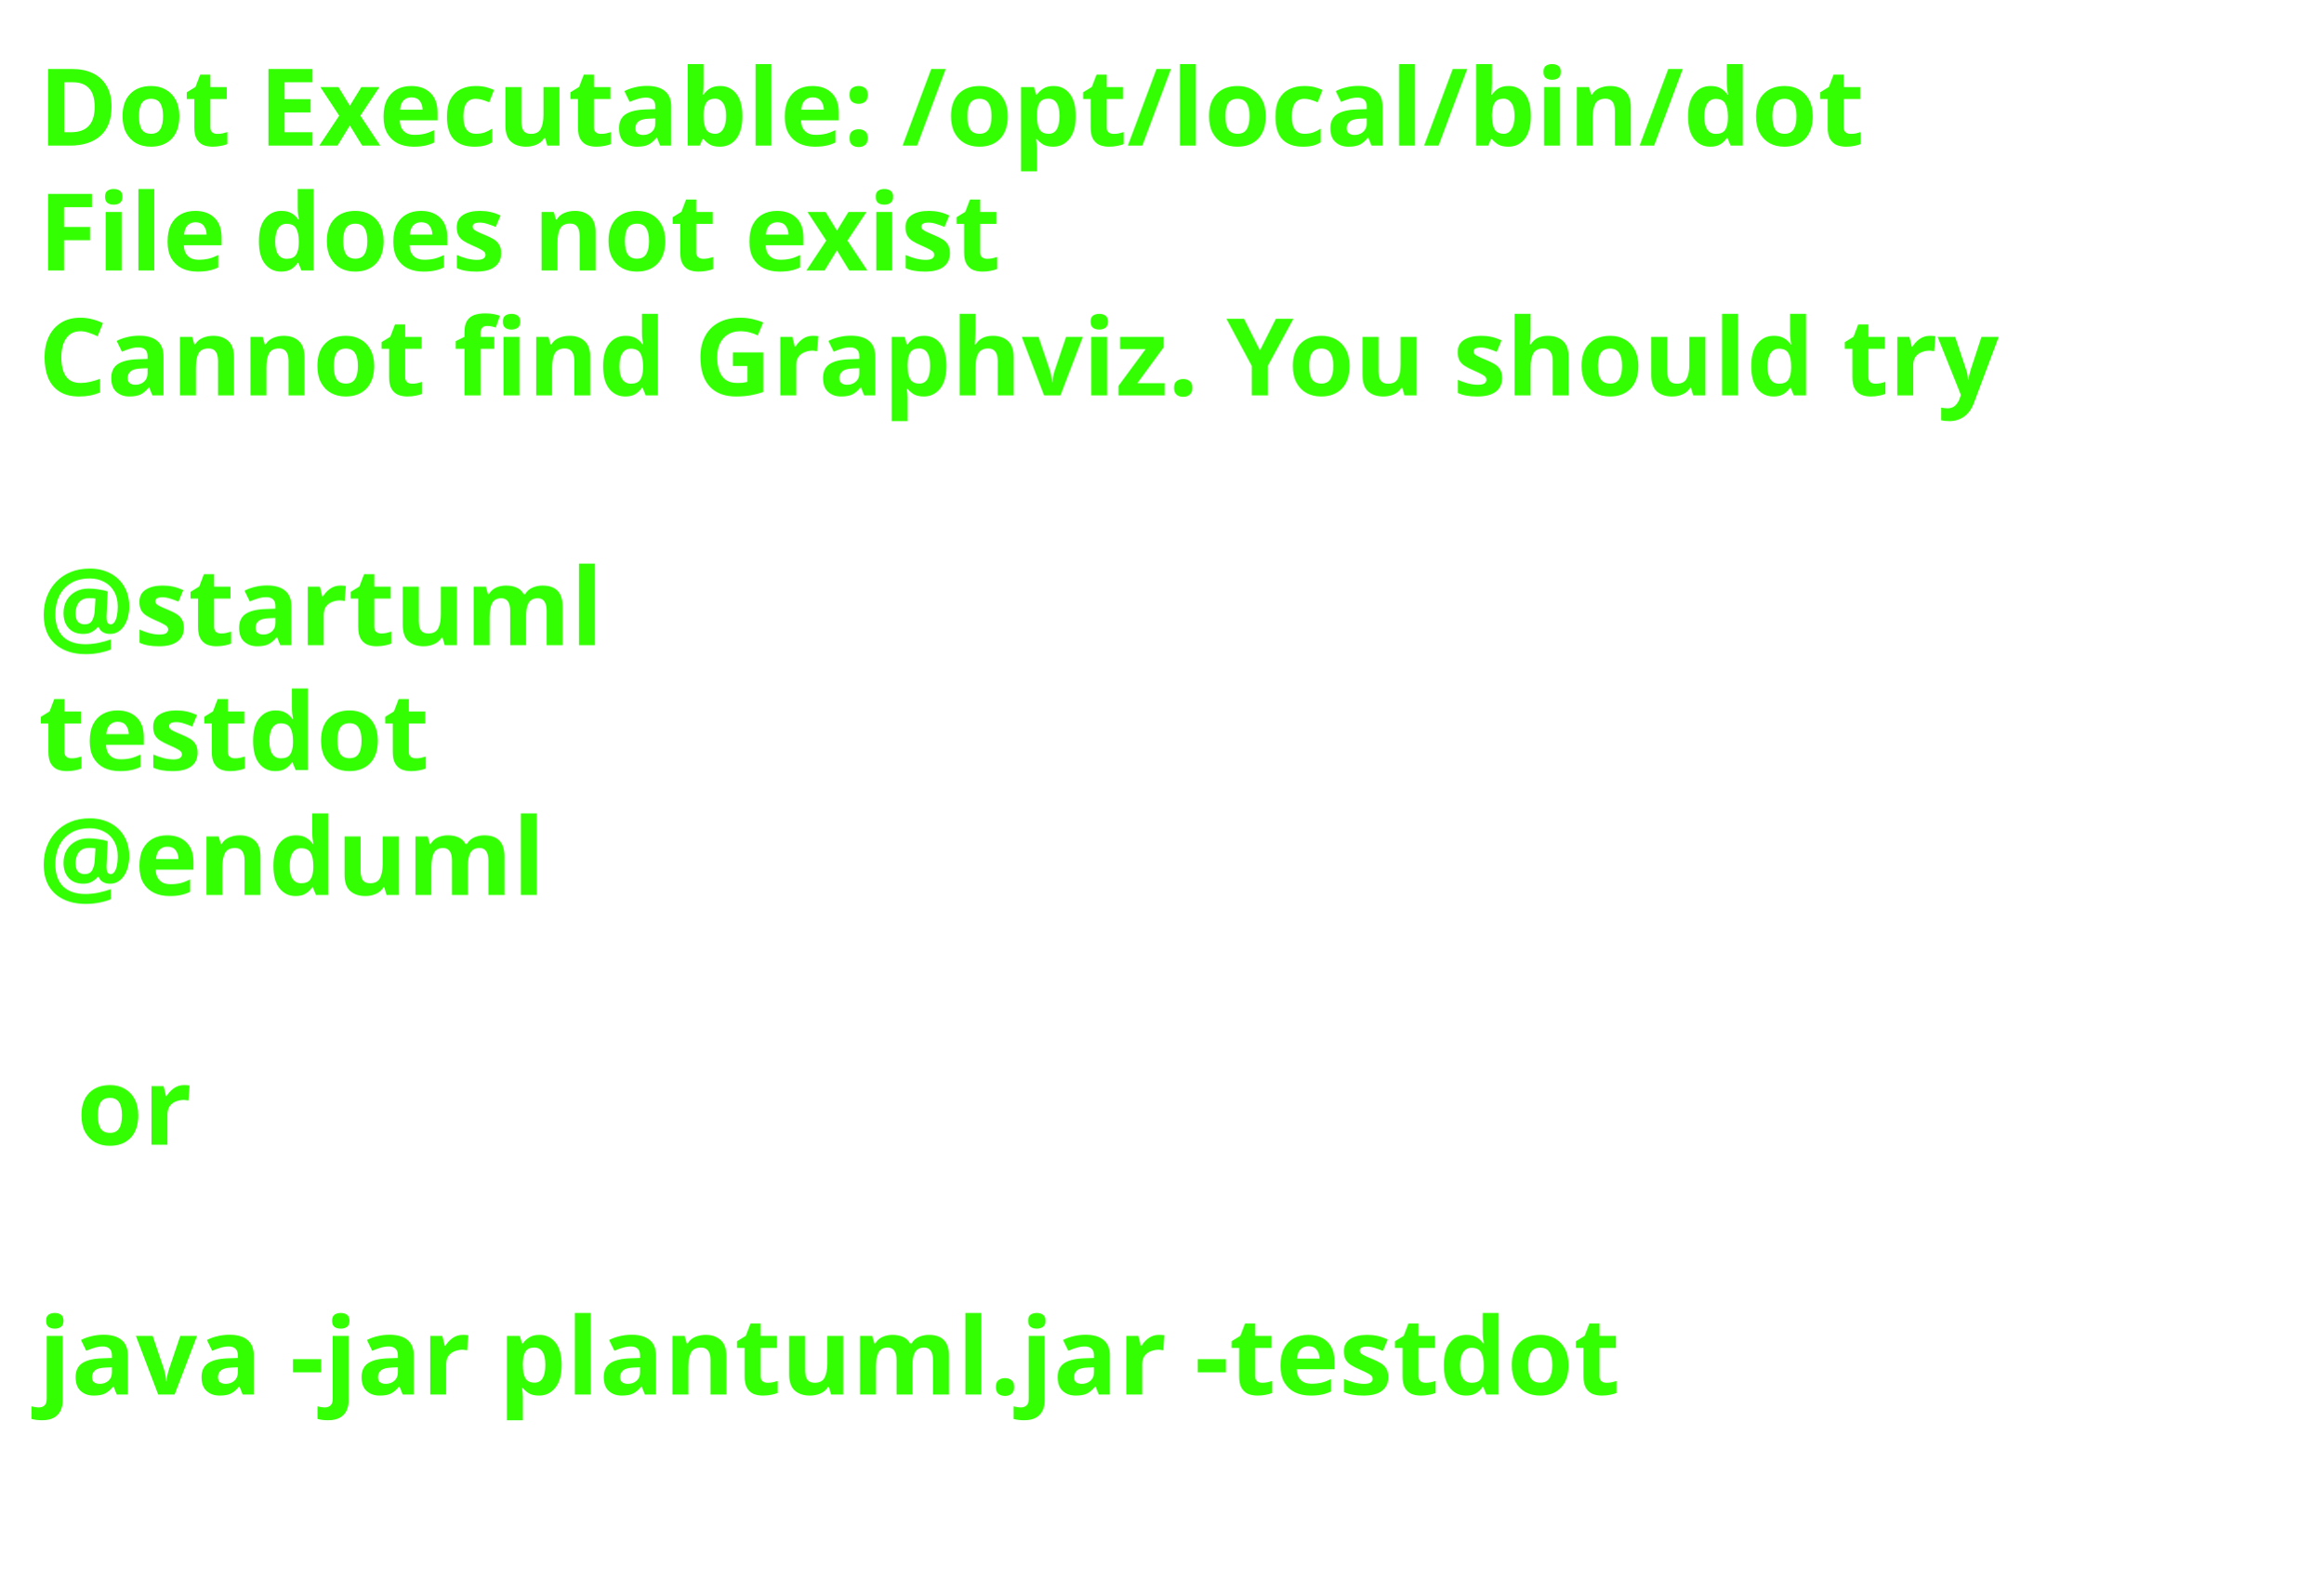
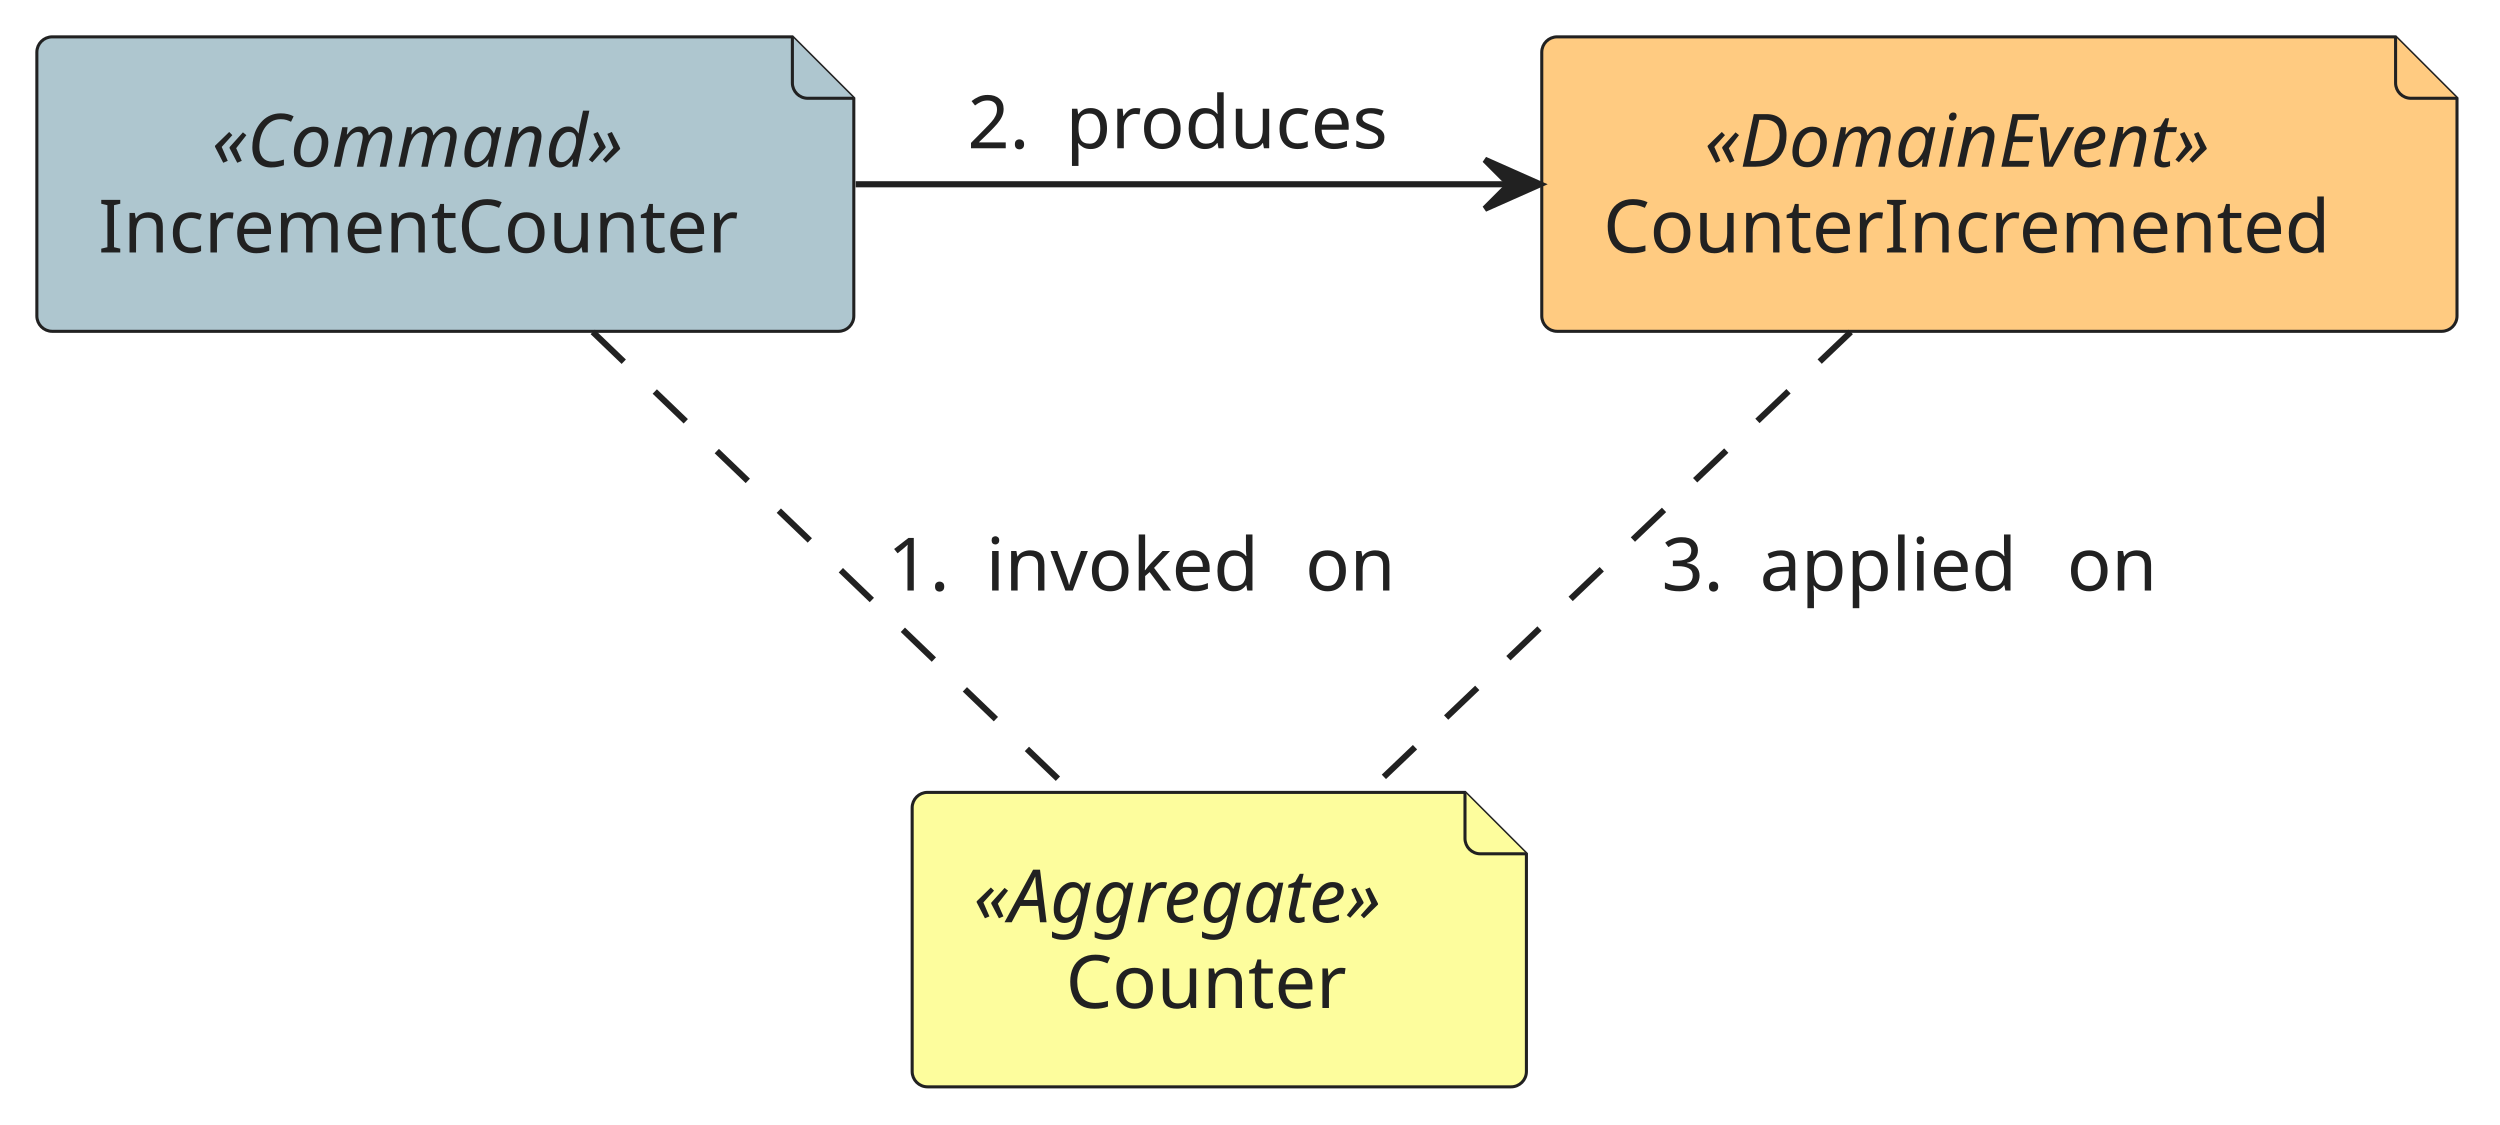
- <svg xmlns="http://www.w3.org/2000/svg" contentStyleType="text/css" height="206px" preserveAspectRatio="none" style="width:303px;height:206px;background:#FFFFFF;" version="1.1" viewBox="0 0 303 206" width="303px" zoomAndPan="magnify">
+ <svg xmlns="http://www.w3.org/2000/svg" contentStyleType="text/css" height="183px" preserveAspectRatio="none" style="width:407px;height:183px;background:#FFFFFF;" version="1.1" viewBox="0 0 407 183" width="407px" zoomAndPan="magnify">
  <defs />
  <g>
-     <text fill="#33FF02" font-family="sans-serif" font-size="14" font-weight="bold" lengthAdjust="spacing" textLength="261" x="5" y="19">Dot Executable: /opt/local/bin/dot</text>
-     <text fill="#33FF02" font-family="sans-serif" font-size="14" font-weight="bold" lengthAdjust="spacing" textLength="145" x="5" y="35.297">File does not exist</text>
-     <text fill="#33FF02" font-family="sans-serif" font-size="14" font-weight="bold" lengthAdjust="spacing" textLength="291" x="5" y="51.594">Cannot find Graphviz. You should try</text>
-     <text fill="#33FF02" font-family="sans-serif" font-size="14" font-weight="bold" lengthAdjust="spacing" textLength="5" x="5" y="67.891"> </text>
-     <text fill="#33FF02" font-family="sans-serif" font-size="14" font-weight="bold" lengthAdjust="spacing" textLength="79" x="5" y="84.188">@startuml</text>
-     <text fill="#33FF02" font-family="sans-serif" font-size="14" font-weight="bold" lengthAdjust="spacing" textLength="57" x="5" y="100.484">testdot</text>
-     <text fill="#33FF02" font-family="sans-serif" font-size="14" font-weight="bold" lengthAdjust="spacing" textLength="72" x="5" y="116.781">@enduml</text>
-     <text fill="#33FF02" font-family="sans-serif" font-size="14" font-weight="bold" lengthAdjust="spacing" textLength="5" x="5" y="133.078"> </text>
-     <text fill="#33FF02" font-family="sans-serif" font-size="14" font-weight="bold" lengthAdjust="spacing" textLength="17" x="10" y="149.375">or</text>
-     <text fill="#33FF02" font-family="sans-serif" font-size="14" font-weight="bold" lengthAdjust="spacing" textLength="5" x="5" y="165.672"> </text>
-     <text fill="#33FF02" font-family="sans-serif" font-size="14" font-weight="bold" lengthAdjust="spacing" textLength="227" x="5" y="181.969">java -jar plantuml.jar -testdot</text>
-     <text fill="#33FF02" font-family="sans-serif" font-size="14" font-weight="bold" lengthAdjust="spacing" textLength="5" x="5" y="198.266"> </text>
+     <g id="elem_Counter">
+       <path d="M148.5,131.5 L148.5,174.438 A2.5,2.5 0 0 0 151,176.938 L246,176.938 A2.5,2.5 0 0 0 248.5,174.438 L248.5,139 L238.5,129 L151,129 A2.5,2.5 0 0 0 148.5,131.5 " fill="#FDFD9D" style="stroke:#212121;stroke-width:0.5;" />
+       <path d="M238.5,129 L238.5,136.5 A2.5,2.5 0 0 0 241,139 L248.5,139 " fill="#FDFD9D" style="stroke:#212121;stroke-width:0.5;" />
+       <text fill="#212121" font-family="sans-serif" font-size="12" font-style="italic" lengthAdjust="spacing" textLength="80" x="158.5" y="150.139">«Aggregate»</text>
+       <text fill="#212121" font-family="sans-serif" font-size="12" lengthAdjust="spacing" textLength="50" x="173.5" y="164.107">Counter</text>
+     </g>
+     <g id="elem_IncrementCounter">
+       <path d="M6,8.5 L6,51.438 A2.5,2.5 0 0 0 8.5,53.938 L136.5,53.938 A2.5,2.5 0 0 0 139,51.438 L139,16 L129,6 L8.5,6 A2.5,2.5 0 0 0 6,8.5 " fill="#AEC6CF" style="stroke:#212121;stroke-width:0.5;" />
+       <path d="M129,6 L129,13.5 A2.5,2.5 0 0 0 131.5,16 L139,16 " fill="#AEC6CF" style="stroke:#212121;stroke-width:0.5;" />
+       <text fill="#212121" font-family="sans-serif" font-size="12" font-style="italic" lengthAdjust="spacing" textLength="76" x="34.5" y="27.139">«Command»</text>
+       <text fill="#212121" font-family="sans-serif" font-size="12" lengthAdjust="spacing" textLength="113" x="16" y="41.107">IncrementCounter</text>
+     </g>
+     <g id="elem_CounterIncremented">
+       <path d="M251,8.5 L251,51.438 A2.5,2.5 0 0 0 253.5,53.938 L397.5,53.938 A2.5,2.5 0 0 0 400,51.438 L400,16 L390,6 L253.5,6 A2.5,2.5 0 0 0 251,8.5 " fill="#FFCB81" style="stroke:#212121;stroke-width:0.5;" />
+       <path d="M390,6 L390,13.5 A2.5,2.5 0 0 0 392.5,16 L400,16 " fill="#FFCB81" style="stroke:#212121;stroke-width:0.5;" />
+       <text fill="#212121" font-family="sans-serif" font-size="12" font-style="italic" lengthAdjust="spacing" textLength="96" x="277.5" y="27.139">«DomainEvent»</text>
+       <text fill="#212121" font-family="sans-serif" font-size="12" lengthAdjust="spacing" textLength="129" x="261" y="41.107">CounterIncremented</text>
+     </g>
+     <g id="link_IncrementCounter_Counter">
+       <path d="M96.5,54.04 C118.77,75.44 151.78,107.13 174.16,128.63 " fill="none" id="IncrementCounter-Counter" style="stroke:#212121;stroke-width:1.0;stroke-dasharray:7.0,7.0;" />
+       <text fill="#212121" font-family="sans-serif" font-size="12" lengthAdjust="spacing" textLength="12" x="144.5" y="96.139">1.</text>
+       <text fill="#212121" font-family="sans-serif" font-size="12" lengthAdjust="spacing" textLength="4" x="156.5" y="96.139"> </text>
+       <text fill="#212121" font-family="sans-serif" font-size="12" lengthAdjust="spacing" textLength="48" x="160.5" y="96.139">invoked</text>
+       <text fill="#212121" font-family="sans-serif" font-size="12" lengthAdjust="spacing" textLength="4" x="208.5" y="96.139"> </text>
+       <text fill="#212121" font-family="sans-serif" font-size="12" lengthAdjust="spacing" textLength="16" x="212.5" y="96.139">on</text>
+     </g>
+     <g id="link_IncrementCounter_CounterIncremented">
+       <path d="M139.3,30 C171.96,30 211.49,30 245.72,30 " fill="none" id="IncrementCounter-to-CounterIncremented" style="stroke:#212121;stroke-width:1.0;" />
+       <polygon fill="#212121" points="250.73,30,241.73,26,245.73,30,241.73,34,250.73,30" style="stroke:#212121;stroke-width:1.0;" />
+       <text fill="#212121" font-family="sans-serif" font-size="12" lengthAdjust="spacing" textLength="12" x="157.5" y="24.139">2.</text>
+       <text fill="#212121" font-family="sans-serif" font-size="12" lengthAdjust="spacing" textLength="4" x="169.5" y="24.139"> </text>
+       <text fill="#212121" font-family="sans-serif" font-size="12" lengthAdjust="spacing" textLength="59" x="173.5" y="24.139">produces</text>
+     </g>
+     <g id="link_CounterIncremented_Counter">
+       <path d="M301.31,54.04 C278.86,75.44 245.59,107.13 223.03,128.63 " fill="none" id="CounterIncremented-Counter" style="stroke:#212121;stroke-width:1.0;stroke-dasharray:7.0,7.0;" />
+       <text fill="#212121" font-family="sans-serif" font-size="12" lengthAdjust="spacing" textLength="12" x="270.5" y="96.139">3.</text>
+       <text fill="#212121" font-family="sans-serif" font-size="12" lengthAdjust="spacing" textLength="4" x="282.5" y="96.139"> </text>
+       <text fill="#212121" font-family="sans-serif" font-size="12" lengthAdjust="spacing" textLength="46" x="286.5" y="96.139">applied</text>
+       <text fill="#212121" font-family="sans-serif" font-size="12" lengthAdjust="spacing" textLength="4" x="332.5" y="96.139"> </text>
+       <text fill="#212121" font-family="sans-serif" font-size="12" lengthAdjust="spacing" textLength="16" x="336.5" y="96.139">on</text>
+     </g>
  </g>
</svg>
